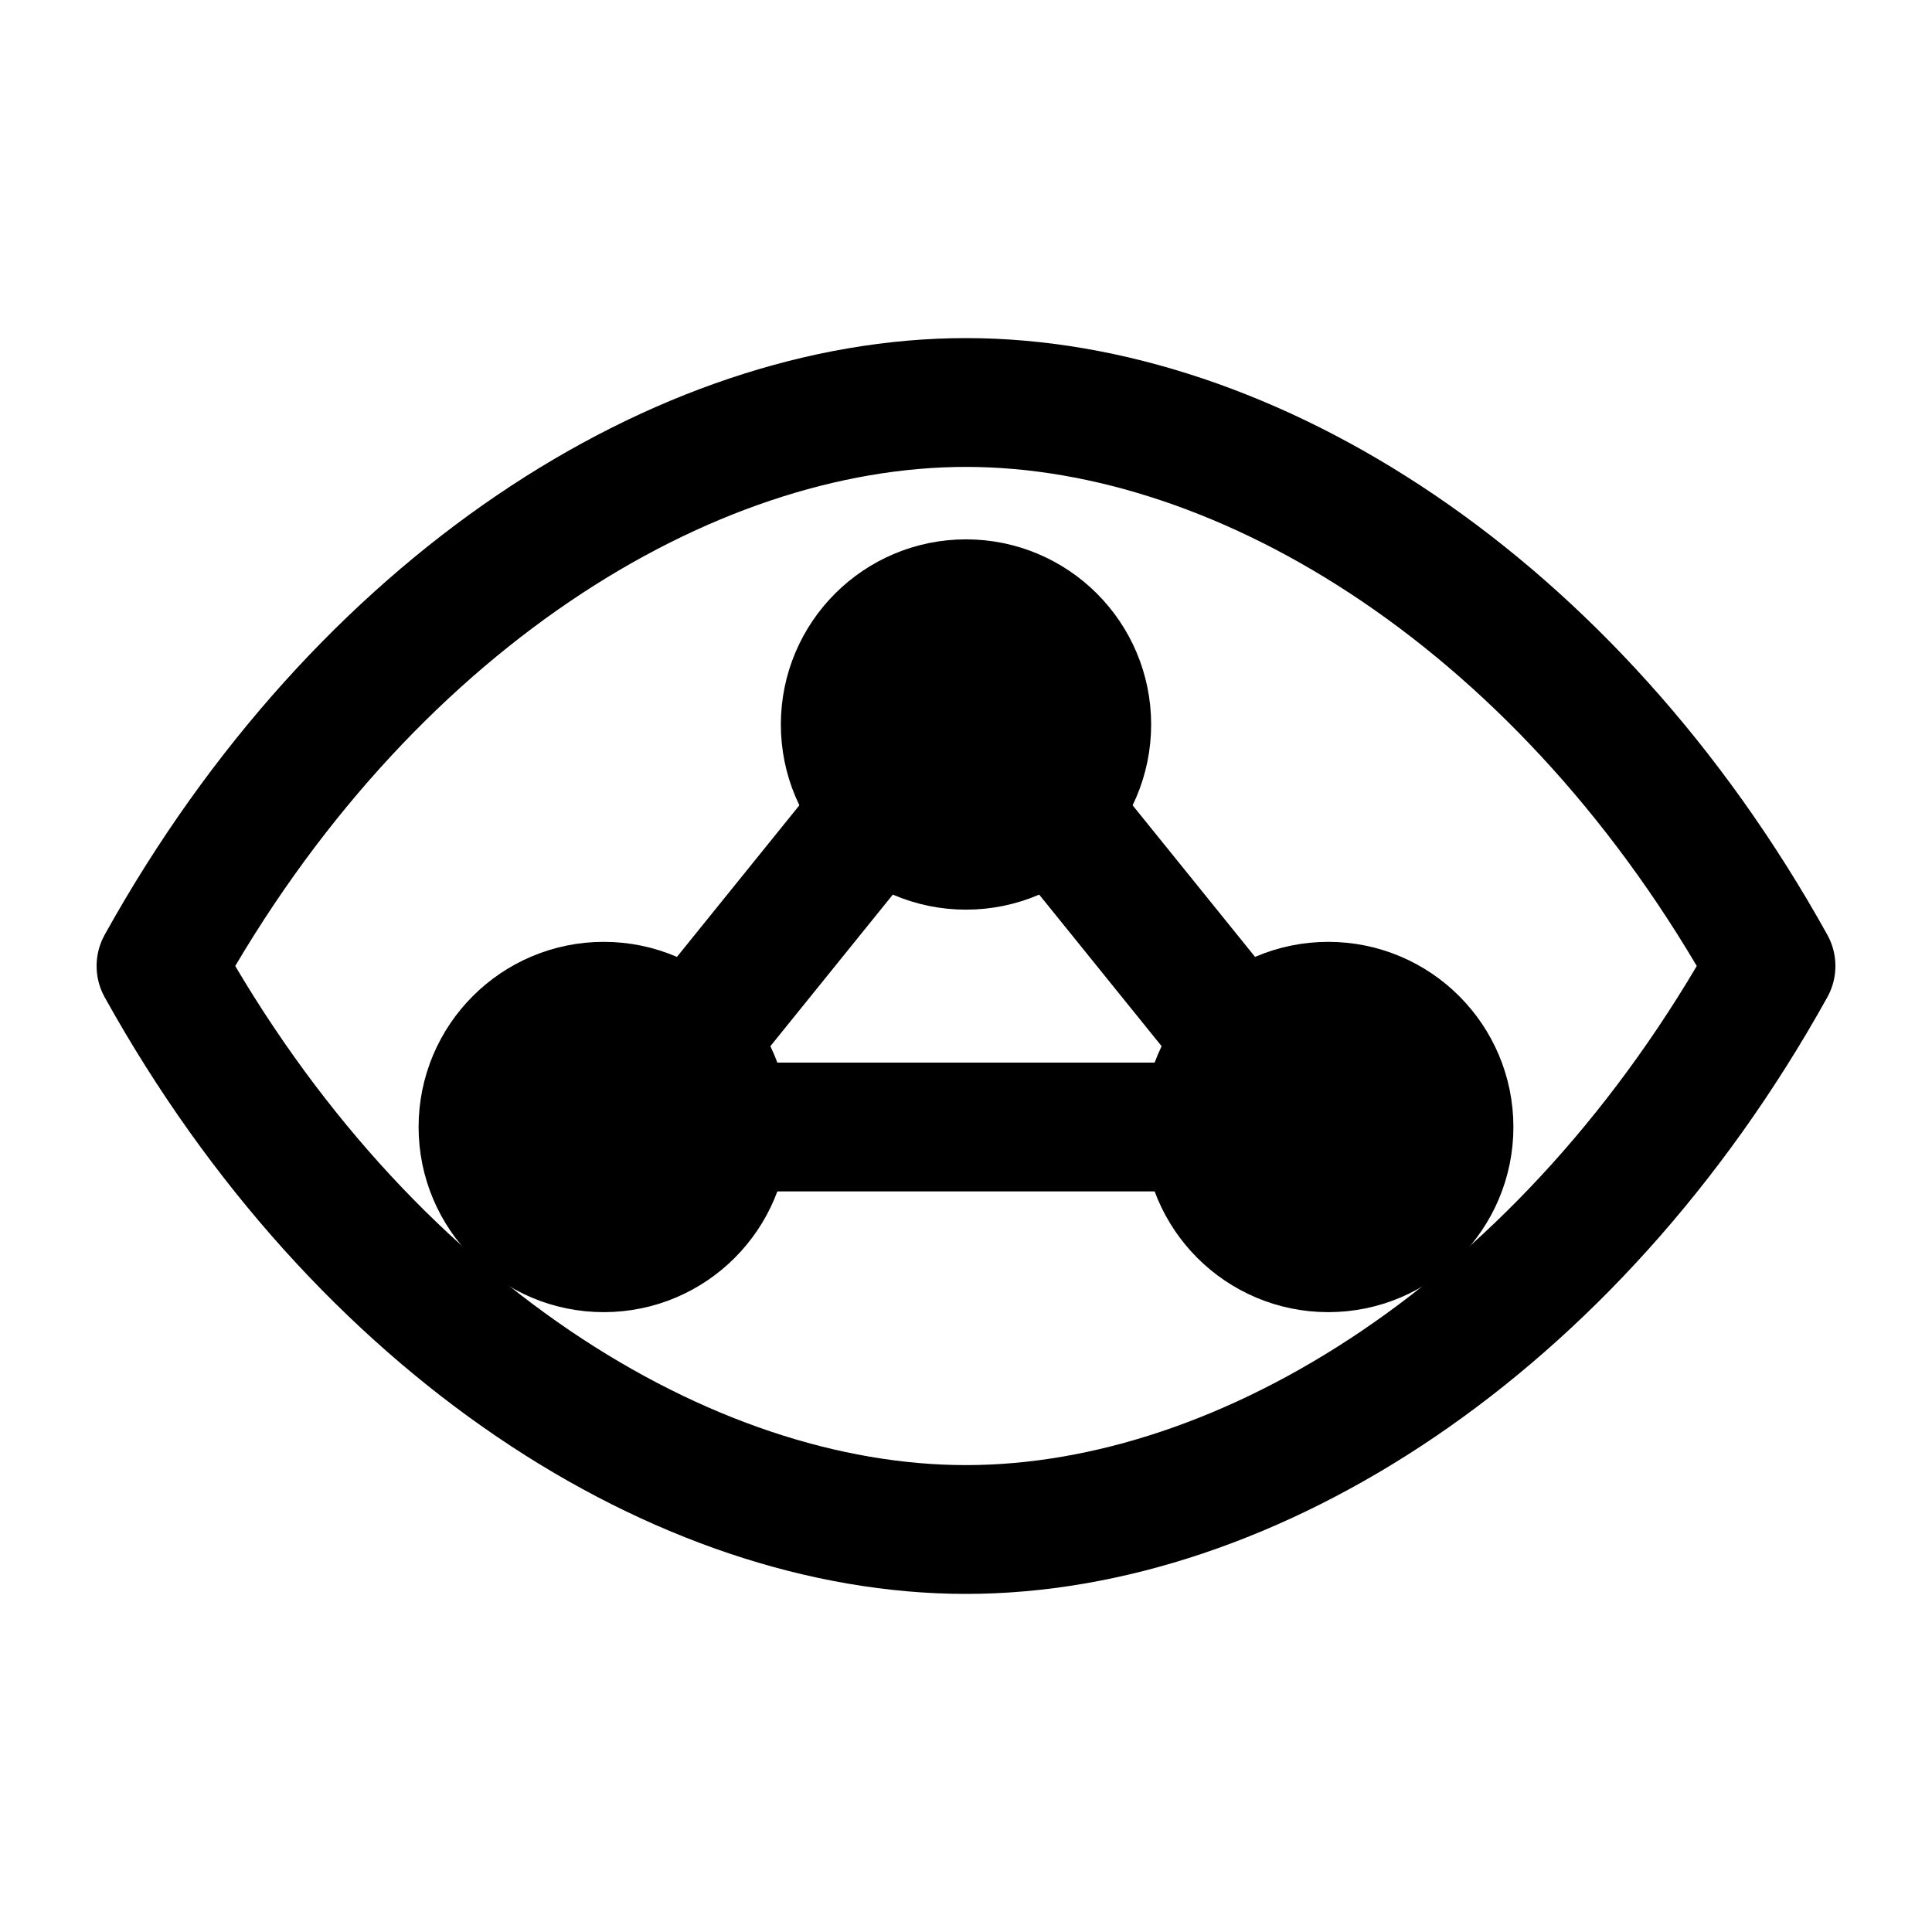
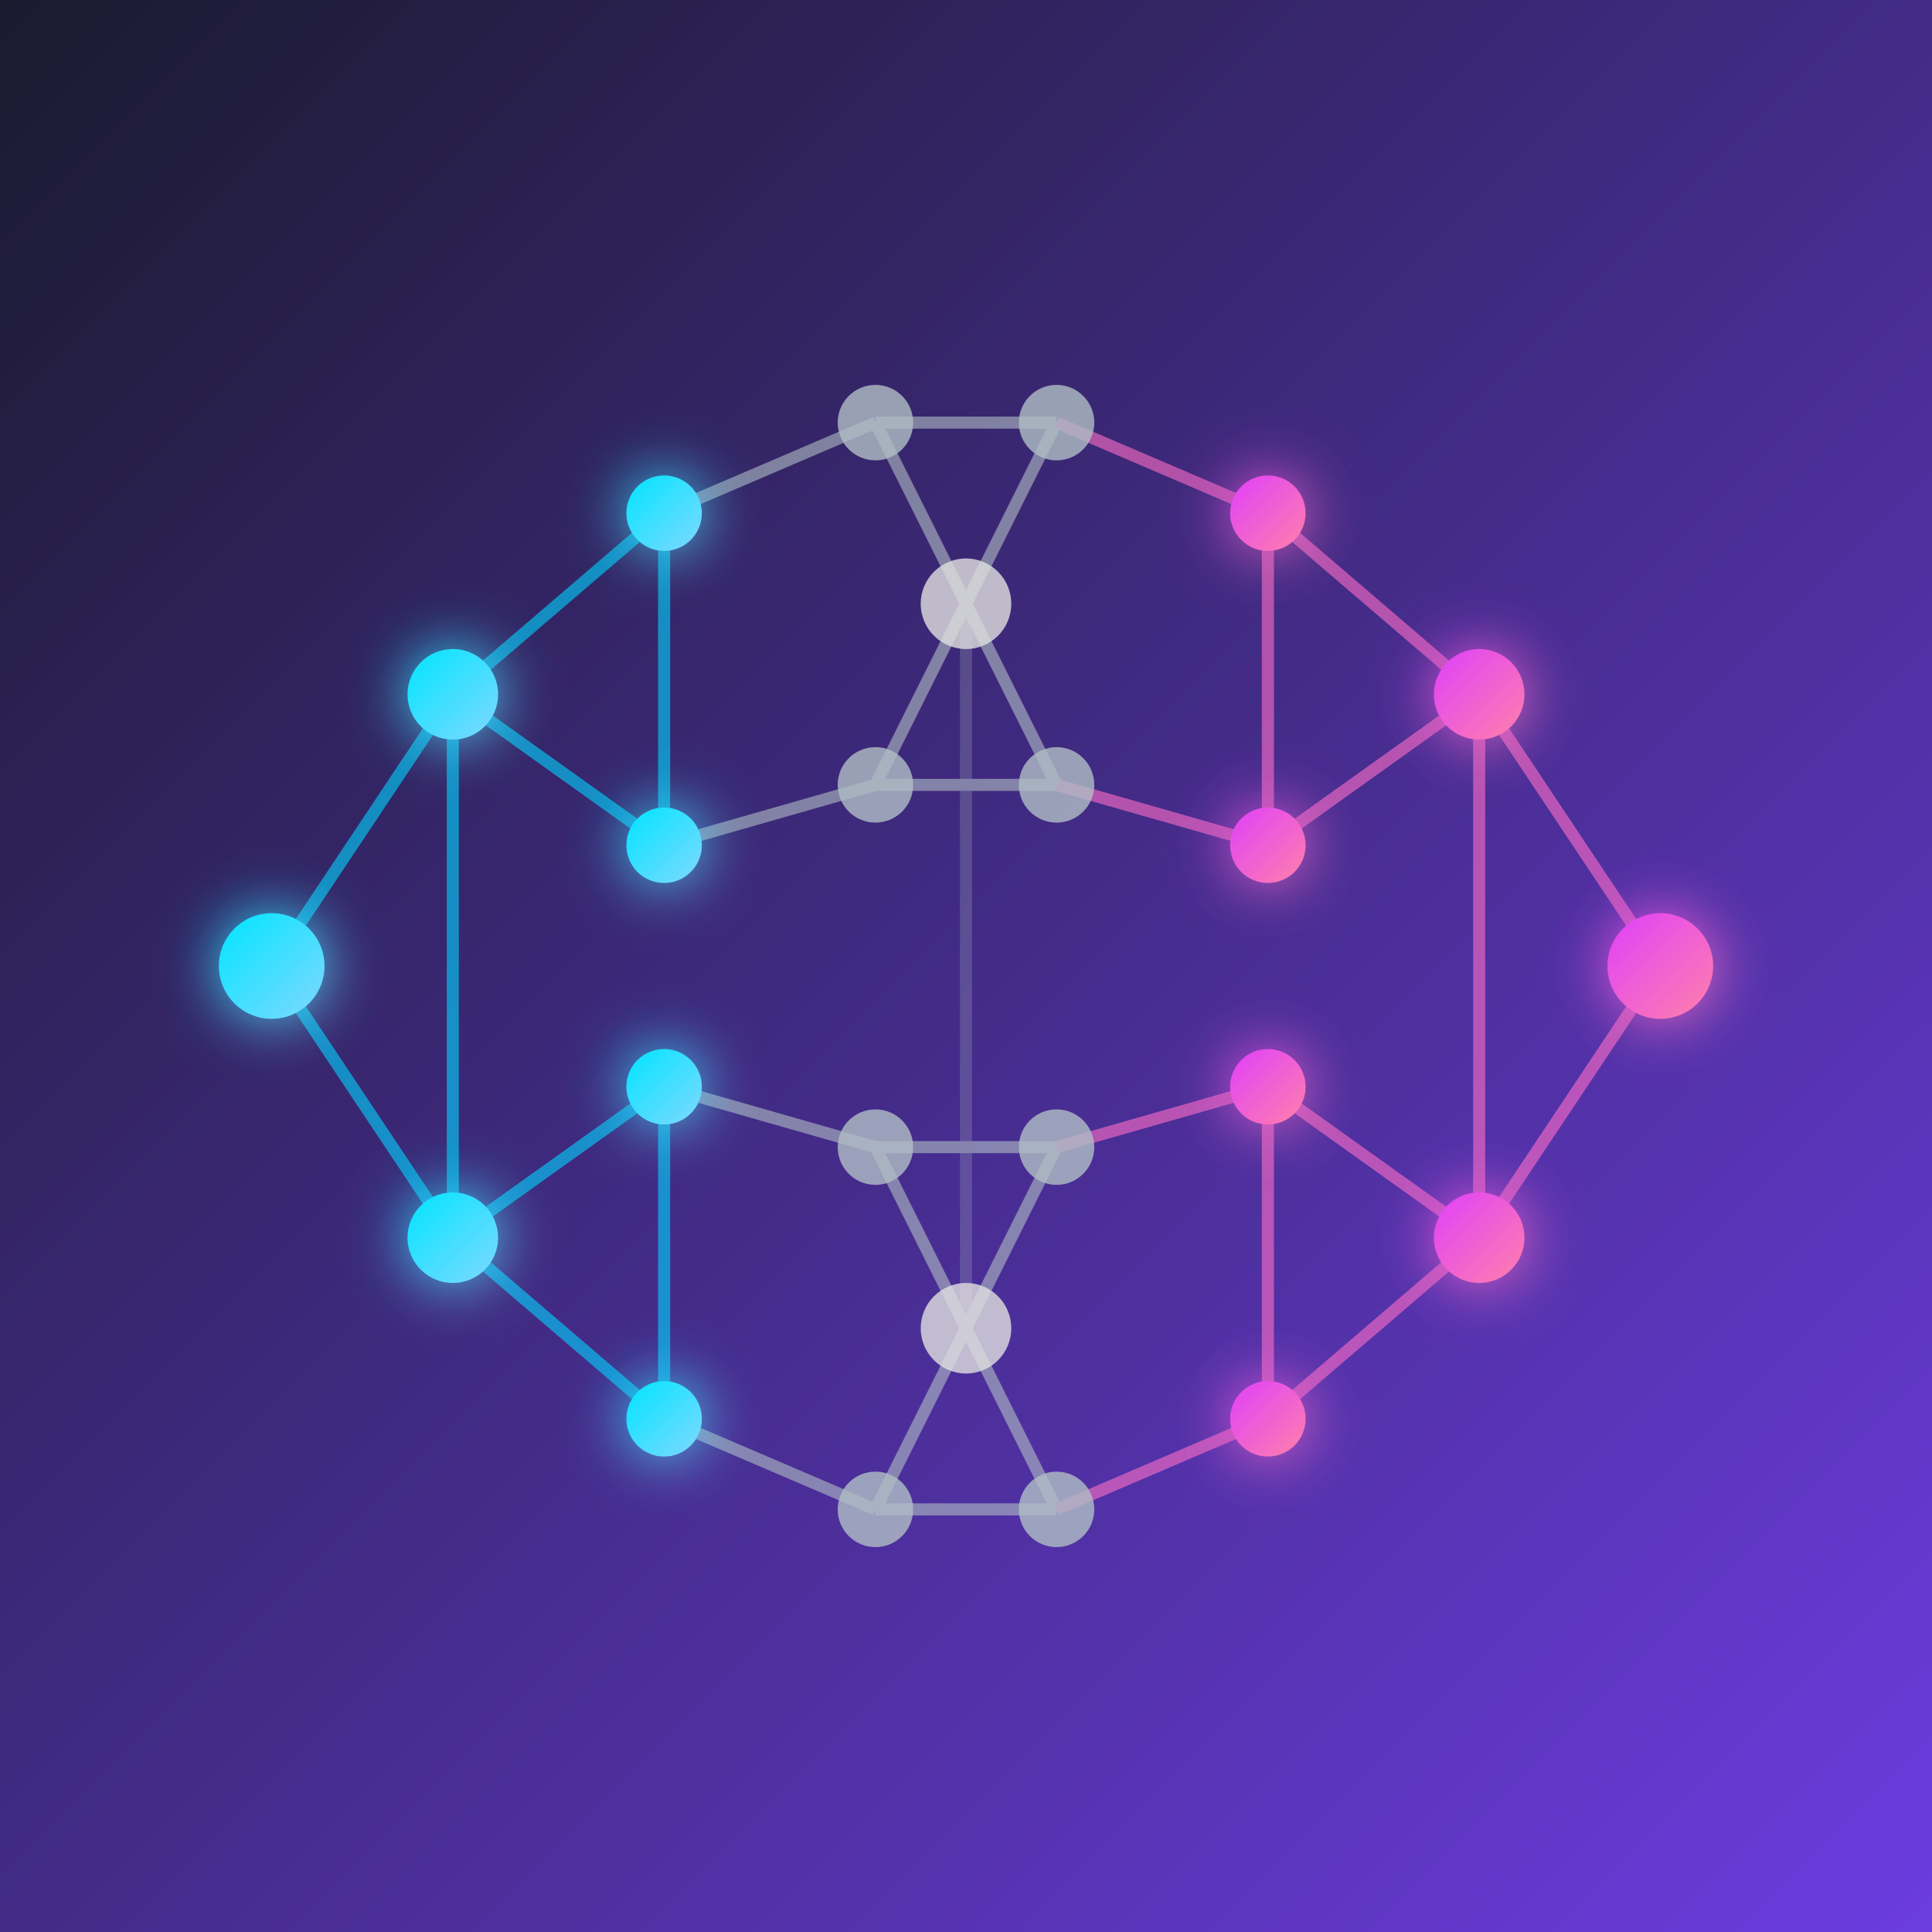
- <svg xmlns="http://www.w3.org/2000/svg" viewBox="0 0 24 24" fill="none" stroke="currentColor" stroke-width="1.6" stroke-linecap="round" stroke-linejoin="round">
-   <path d="M2 12c2.5-4.5 6.5-7 10-7s7.5 2.5 10 7c-2.5 4.5-6.5 7-10 7s-7.5-2.5-10-7z" />
-   <path d="M10.8 10.2L8.7 12.8" />
-   <path d="M13.2 10.2l2.1 2.6" />
-   <path d="M9 14h6" />
-   <circle cx="12" cy="9" r="1.5" fill="currentColor" />
-   <circle cx="7.5" cy="14" r="1.5" fill="currentColor" />
-   <circle cx="16.5" cy="14" r="1.5" fill="currentColor" />
+ <svg xmlns="http://www.w3.org/2000/svg" viewBox="0 0 128 128">
+   <defs>
+     <linearGradient id="bg" x1="0%" y1="0%" x2="100%" y2="100%">
+       <stop offset="0%" stop-color="#1a1a2e" />
+       <stop offset="100%" stop-color="#6c3ce0" />
+     </linearGradient>
+     <linearGradient id="nodeLeft" x1="0%" y1="0%" x2="100%" y2="100%">
+       <stop offset="0%" stop-color="#00e5ff" />
+       <stop offset="100%" stop-color="#80d8ff" />
+     </linearGradient>
+     <linearGradient id="nodeRight" x1="0%" y1="0%" x2="100%" y2="100%">
+       <stop offset="0%" stop-color="#e040fb" />
+       <stop offset="100%" stop-color="#ff80ab" />
+     </linearGradient>
+     <filter id="glowCyan" x="-50%" y="-50%" width="200%" height="200%">
+       <feGaussianBlur stdDeviation="2" result="blur" />
+       <feMerge>
+         <feMergeNode in="blur" />
+         <feMergeNode in="SourceGraphic" />
+       </feMerge>
+     </filter>
+     <filter id="glowPink" x="-50%" y="-50%" width="200%" height="200%">
+       <feGaussianBlur stdDeviation="2" result="blur" />
+       <feMerge>
+         <feMergeNode in="blur" />
+         <feMergeNode in="SourceGraphic" />
+       </feMerge>
+     </filter>
+   </defs>
+   <rect width="128" height="128" fill="url(#bg)" />
+   <g stroke-width="0.8" fill="none" opacity="0.6">
+     <line x1="18" y1="64" x2="30" y2="46" stroke="#00d4ff" />
+     <line x1="18" y1="64" x2="30" y2="82" stroke="#00d4ff" />
+     <line x1="30" y1="46" x2="30" y2="82" stroke="#00d4ff" />
+     <line x1="30" y1="46" x2="44" y2="34" stroke="#00d4ff" />
+     <line x1="30" y1="46" x2="44" y2="56" stroke="#00d4ff" />
+     <line x1="30" y1="82" x2="44" y2="72" stroke="#00d4ff" />
+     <line x1="30" y1="82" x2="44" y2="94" stroke="#00d4ff" />
+     <line x1="44" y1="34" x2="44" y2="56" stroke="#00d4ff" />
+     <line x1="44" y1="72" x2="44" y2="94" stroke="#00d4ff" />
+     <line x1="44" y1="34" x2="58" y2="28" stroke="#b0bec5" />
+     <line x1="44" y1="56" x2="58" y2="52" stroke="#b0bec5" />
+     <line x1="44" y1="72" x2="58" y2="76" stroke="#b0bec5" />
+     <line x1="44" y1="94" x2="58" y2="100" stroke="#b0bec5" />
+     <line x1="58" y1="28" x2="70" y2="28" stroke="#b0bec5" />
+     <line x1="58" y1="52" x2="70" y2="52" stroke="#b0bec5" />
+     <line x1="58" y1="76" x2="70" y2="76" stroke="#b0bec5" />
+     <line x1="58" y1="100" x2="70" y2="100" stroke="#b0bec5" />
+     <line x1="58" y1="28" x2="64" y2="40" stroke="#b0bec5" />
+     <line x1="70" y1="28" x2="64" y2="40" stroke="#b0bec5" />
+     <line x1="58" y1="52" x2="64" y2="40" stroke="#b0bec5" />
+     <line x1="70" y1="52" x2="64" y2="40" stroke="#b0bec5" />
+     <line x1="58" y1="76" x2="64" y2="88" stroke="#b0bec5" />
+     <line x1="70" y1="76" x2="64" y2="88" stroke="#b0bec5" />
+     <line x1="58" y1="100" x2="64" y2="88" stroke="#b0bec5" />
+     <line x1="70" y1="100" x2="64" y2="88" stroke="#b0bec5" />
+     <line x1="64" y1="40" x2="64" y2="88" stroke="#b0bec5" opacity="0.4" />
+     <line x1="70" y1="28" x2="84" y2="34" stroke="#ff6ec7" />
+     <line x1="70" y1="52" x2="84" y2="56" stroke="#ff6ec7" />
+     <line x1="70" y1="76" x2="84" y2="72" stroke="#ff6ec7" />
+     <line x1="70" y1="100" x2="84" y2="94" stroke="#ff6ec7" />
+     <line x1="84" y1="34" x2="84" y2="56" stroke="#ff6ec7" />
+     <line x1="84" y1="72" x2="84" y2="94" stroke="#ff6ec7" />
+     <line x1="84" y1="34" x2="98" y2="46" stroke="#ff6ec7" />
+     <line x1="84" y1="56" x2="98" y2="46" stroke="#ff6ec7" />
+     <line x1="84" y1="72" x2="98" y2="82" stroke="#ff6ec7" />
+     <line x1="84" y1="94" x2="98" y2="82" stroke="#ff6ec7" />
+     <line x1="98" y1="46" x2="110" y2="64" stroke="#ff6ec7" />
+     <line x1="98" y1="82" x2="110" y2="64" stroke="#ff6ec7" />
+     <line x1="98" y1="46" x2="98" y2="82" stroke="#ff6ec7" />
+   </g>
+   <g filter="url(#glowCyan)">
+     <circle cx="18" cy="64" r="3.5" fill="url(#nodeLeft)" />
+     <circle cx="30" cy="46" r="3" fill="url(#nodeLeft)" />
+     <circle cx="30" cy="82" r="3" fill="url(#nodeLeft)" />
+     <circle cx="44" cy="34" r="2.5" fill="url(#nodeLeft)" />
+     <circle cx="44" cy="56" r="2.5" fill="url(#nodeLeft)" />
+     <circle cx="44" cy="72" r="2.5" fill="url(#nodeLeft)" />
+     <circle cx="44" cy="94" r="2.5" fill="url(#nodeLeft)" />
+   </g>
+   <g opacity="0.8">
+     <circle cx="58" cy="28" r="2.5" fill="#b0bec5" />
+     <circle cx="70" cy="28" r="2.5" fill="#b0bec5" />
+     <circle cx="64" cy="40" r="3" fill="#e0e0e0" />
+     <circle cx="58" cy="52" r="2.5" fill="#b0bec5" />
+     <circle cx="70" cy="52" r="2.5" fill="#b0bec5" />
+     <circle cx="58" cy="76" r="2.5" fill="#b0bec5" />
+     <circle cx="70" cy="76" r="2.5" fill="#b0bec5" />
+     <circle cx="64" cy="88" r="3" fill="#e0e0e0" />
+     <circle cx="58" cy="100" r="2.5" fill="#b0bec5" />
+     <circle cx="70" cy="100" r="2.5" fill="#b0bec5" />
+   </g>
+   <g filter="url(#glowPink)">
+     <circle cx="84" cy="34" r="2.5" fill="url(#nodeRight)" />
+     <circle cx="84" cy="56" r="2.5" fill="url(#nodeRight)" />
+     <circle cx="84" cy="72" r="2.5" fill="url(#nodeRight)" />
+     <circle cx="84" cy="94" r="2.5" fill="url(#nodeRight)" />
+     <circle cx="98" cy="46" r="3" fill="url(#nodeRight)" />
+     <circle cx="98" cy="82" r="3" fill="url(#nodeRight)" />
+     <circle cx="110" cy="64" r="3.5" fill="url(#nodeRight)" />
+   </g>
</svg>
